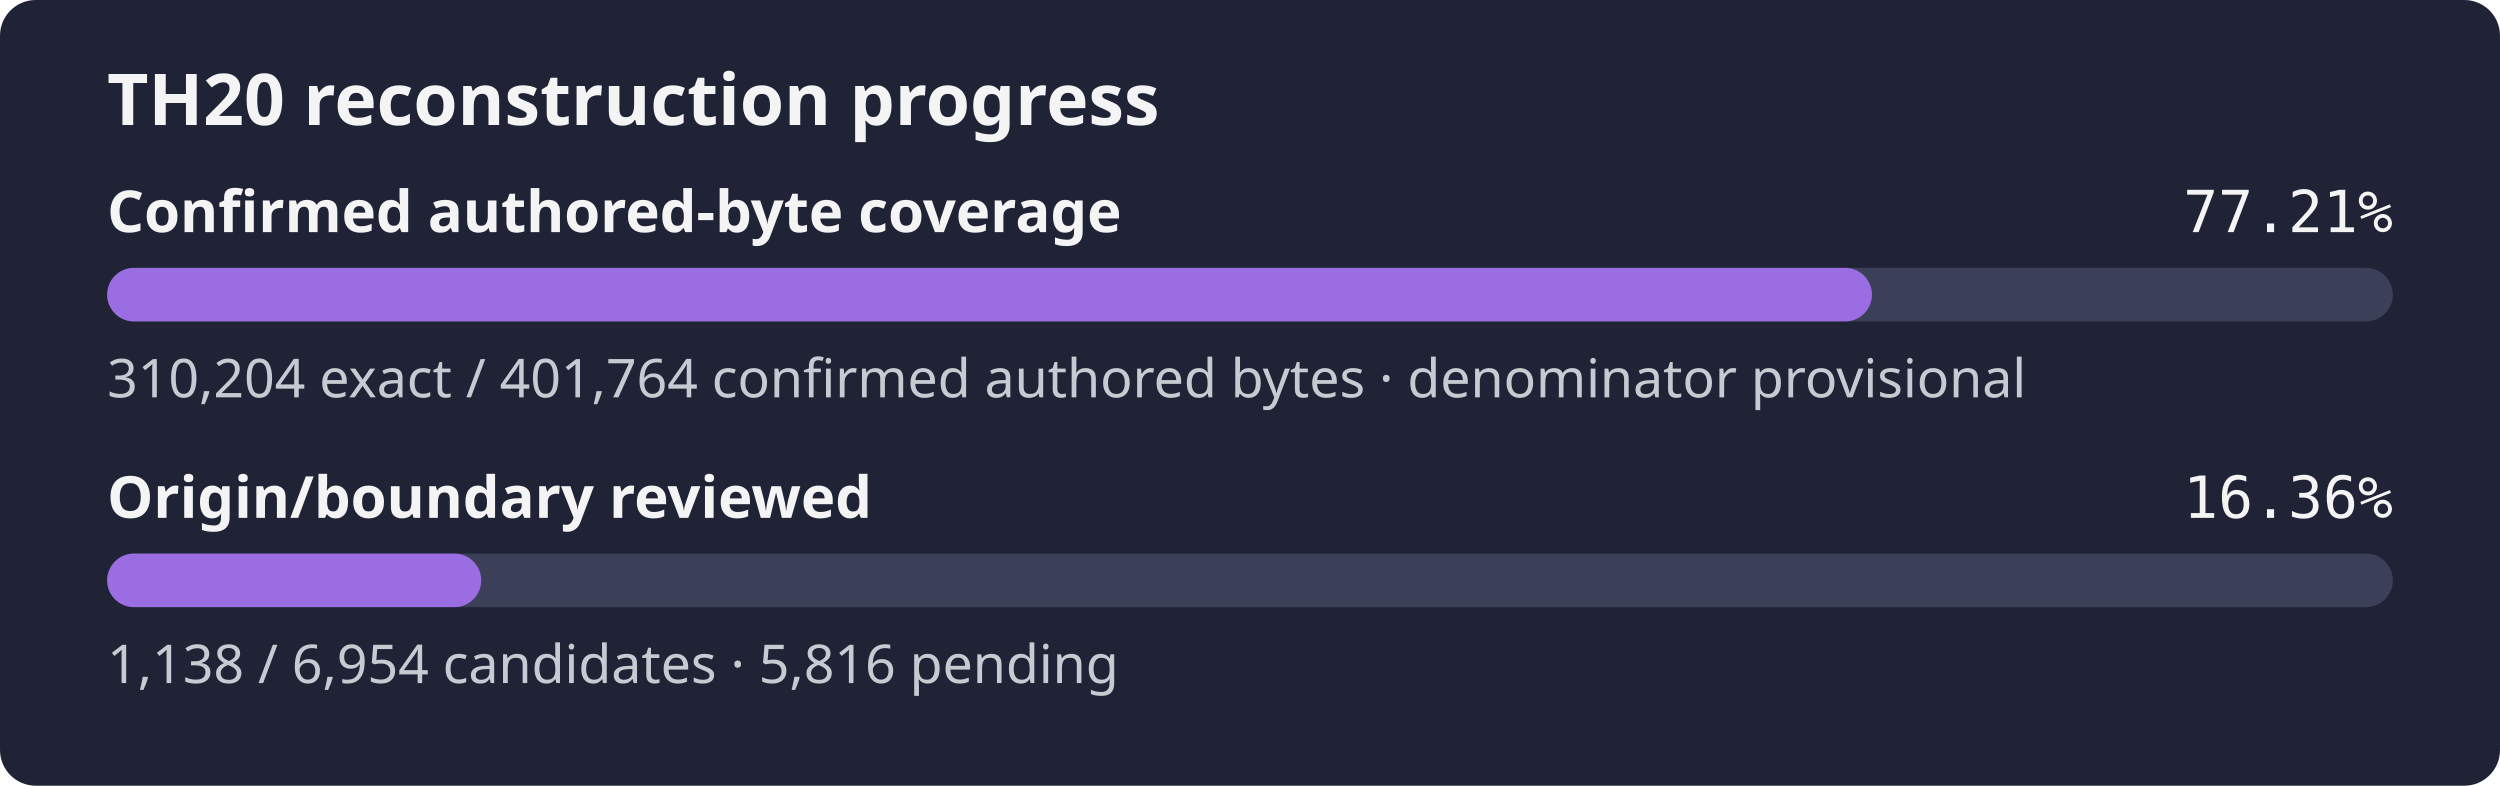
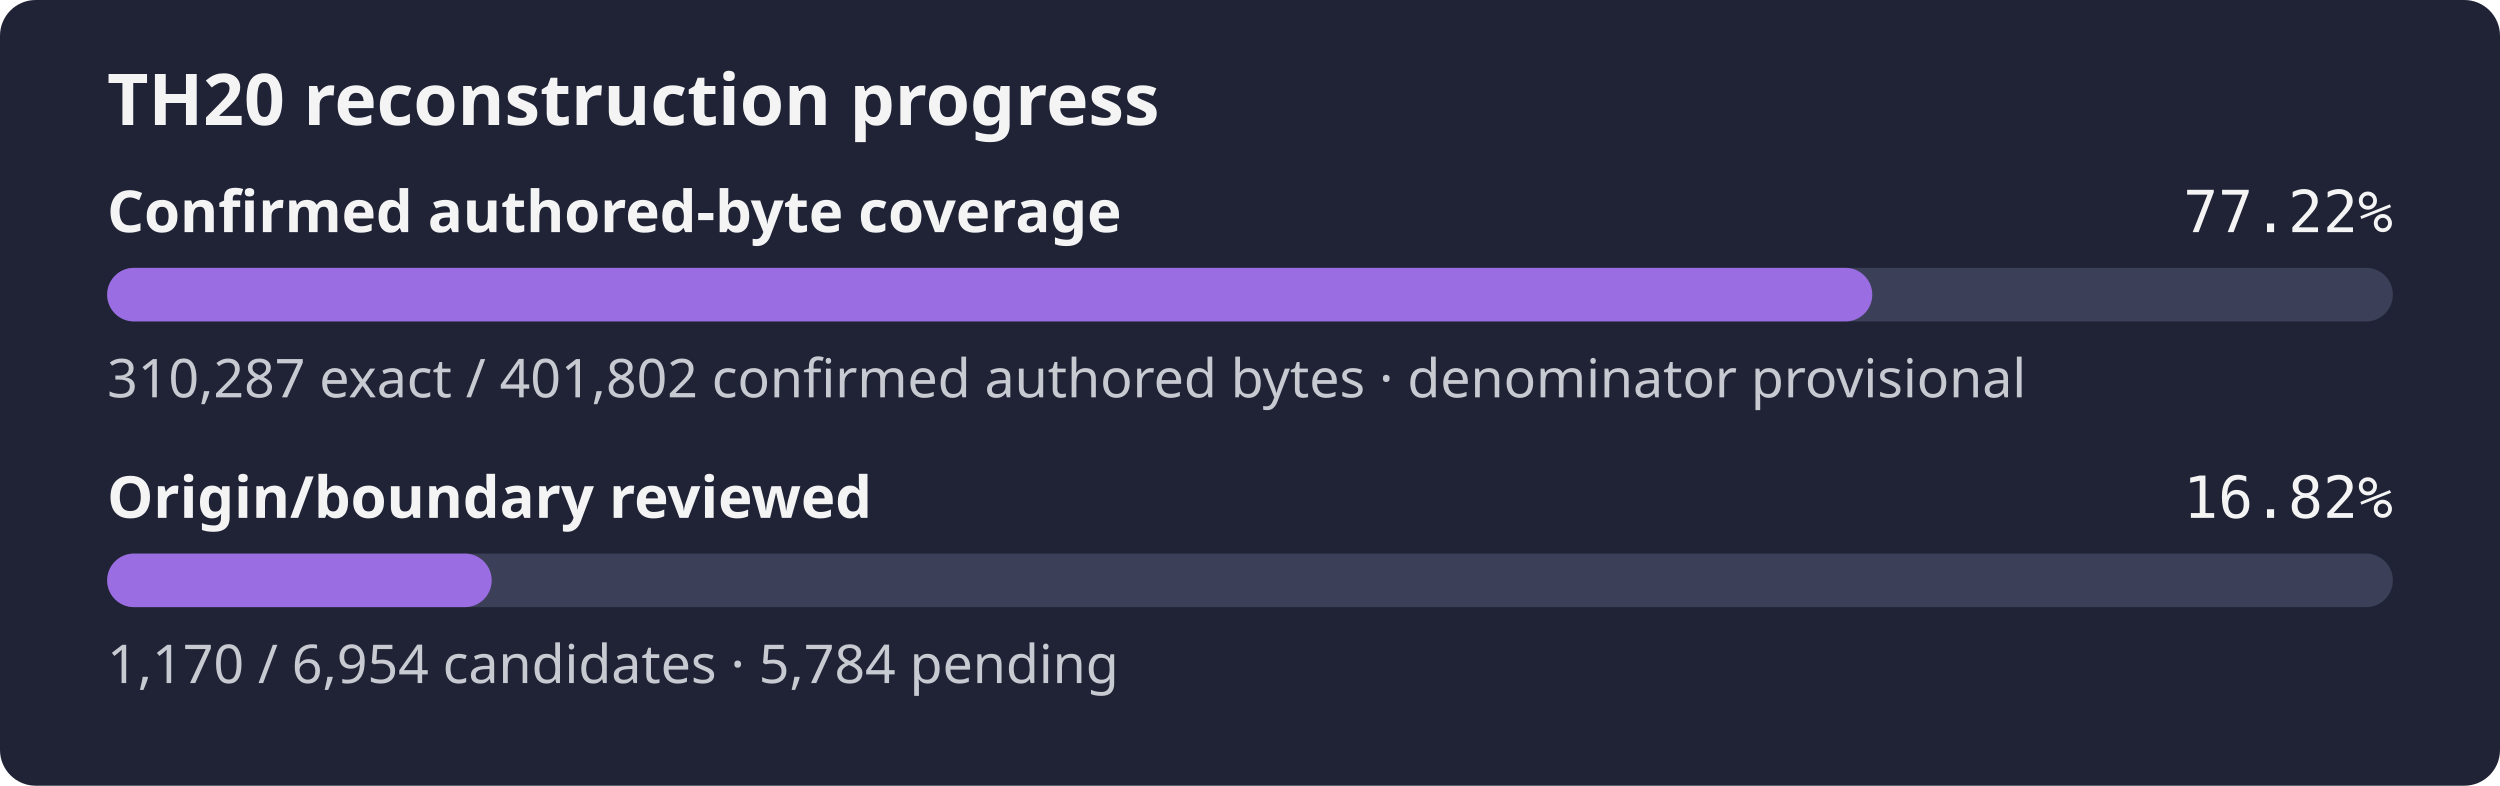
- <svg xmlns="http://www.w3.org/2000/svg" width="560" height="176" role="img" aria-label="TH20 reconstruction progress: 77.21% of the confirmed authored-byte set is exact, origin review 16.36%">
+ <svg xmlns="http://www.w3.org/2000/svg" width="560" height="176" role="img" aria-label="TH20 reconstruction progress: 77.22% of the confirmed authored-byte set is exact, origin review 16.82%">
  <rect width="560" height="176" rx="8" fill="#1f2335" />
  <text x="24" y="28" fill="#f4f4f5" font-family="sans-serif" font-size="16" font-weight="600">TH20 reconstruction progress</text>
  <text x="24" y="52" fill="#f4f4f5" font-family="sans-serif" font-size="13" font-weight="600">Confirmed authored-byte coverage</text>
-   <text x="536" y="52" fill="#f4f4f5" text-anchor="end" font-family="monospace" font-size="13">77.21%</text>
+   <text x="536" y="52" fill="#f4f4f5" text-anchor="end" font-family="monospace" font-size="13">77.22%</text>
  <rect x="24" y="60" width="512" height="12" rx="6" fill="#3b4058" />
-   <rect x="24" y="60" width="395.32" height="12" rx="6" fill="#9b6de3" />
-   <text x="24" y="89" fill="#c8cad2" font-family="sans-serif" font-size="12">310,204 exact / 401,764 confirmed authored bytes · denominator provisional</text>
+   <rect x="24" y="60" width="395.39" height="12" rx="6" fill="#9b6de3" />
+   <text x="24" y="89" fill="#c8cad2" font-family="sans-serif" font-size="12">310,287 exact / 401,802 confirmed authored bytes · denominator provisional</text>
  <text x="24" y="116" fill="#f4f4f5" font-family="sans-serif" font-size="13" font-weight="600">Origin/boundary reviewed</text>
-   <text x="536" y="116" fill="#f4f4f5" text-anchor="end" font-family="monospace" font-size="13">16.36%</text>
+   <text x="536" y="116" fill="#f4f4f5" text-anchor="end" font-family="monospace" font-size="13">16.82%</text>
  <rect x="24" y="124" width="512" height="12" rx="6" fill="#3b4058" />
-   <rect x="24" y="124" width="83.79" height="12" rx="6" fill="#9b6de3" />
-   <text x="24" y="153" fill="#c8cad2" font-family="sans-serif" font-size="12">1,138 / 6,954 candidates · 5,816 pending</text>
+   <rect x="24" y="124" width="86.14" height="12" rx="6" fill="#9b6de3" />
+   <text x="24" y="153" fill="#c8cad2" font-family="sans-serif" font-size="12">1,170 / 6,954 candidates · 5,784 pending</text>
</svg>
